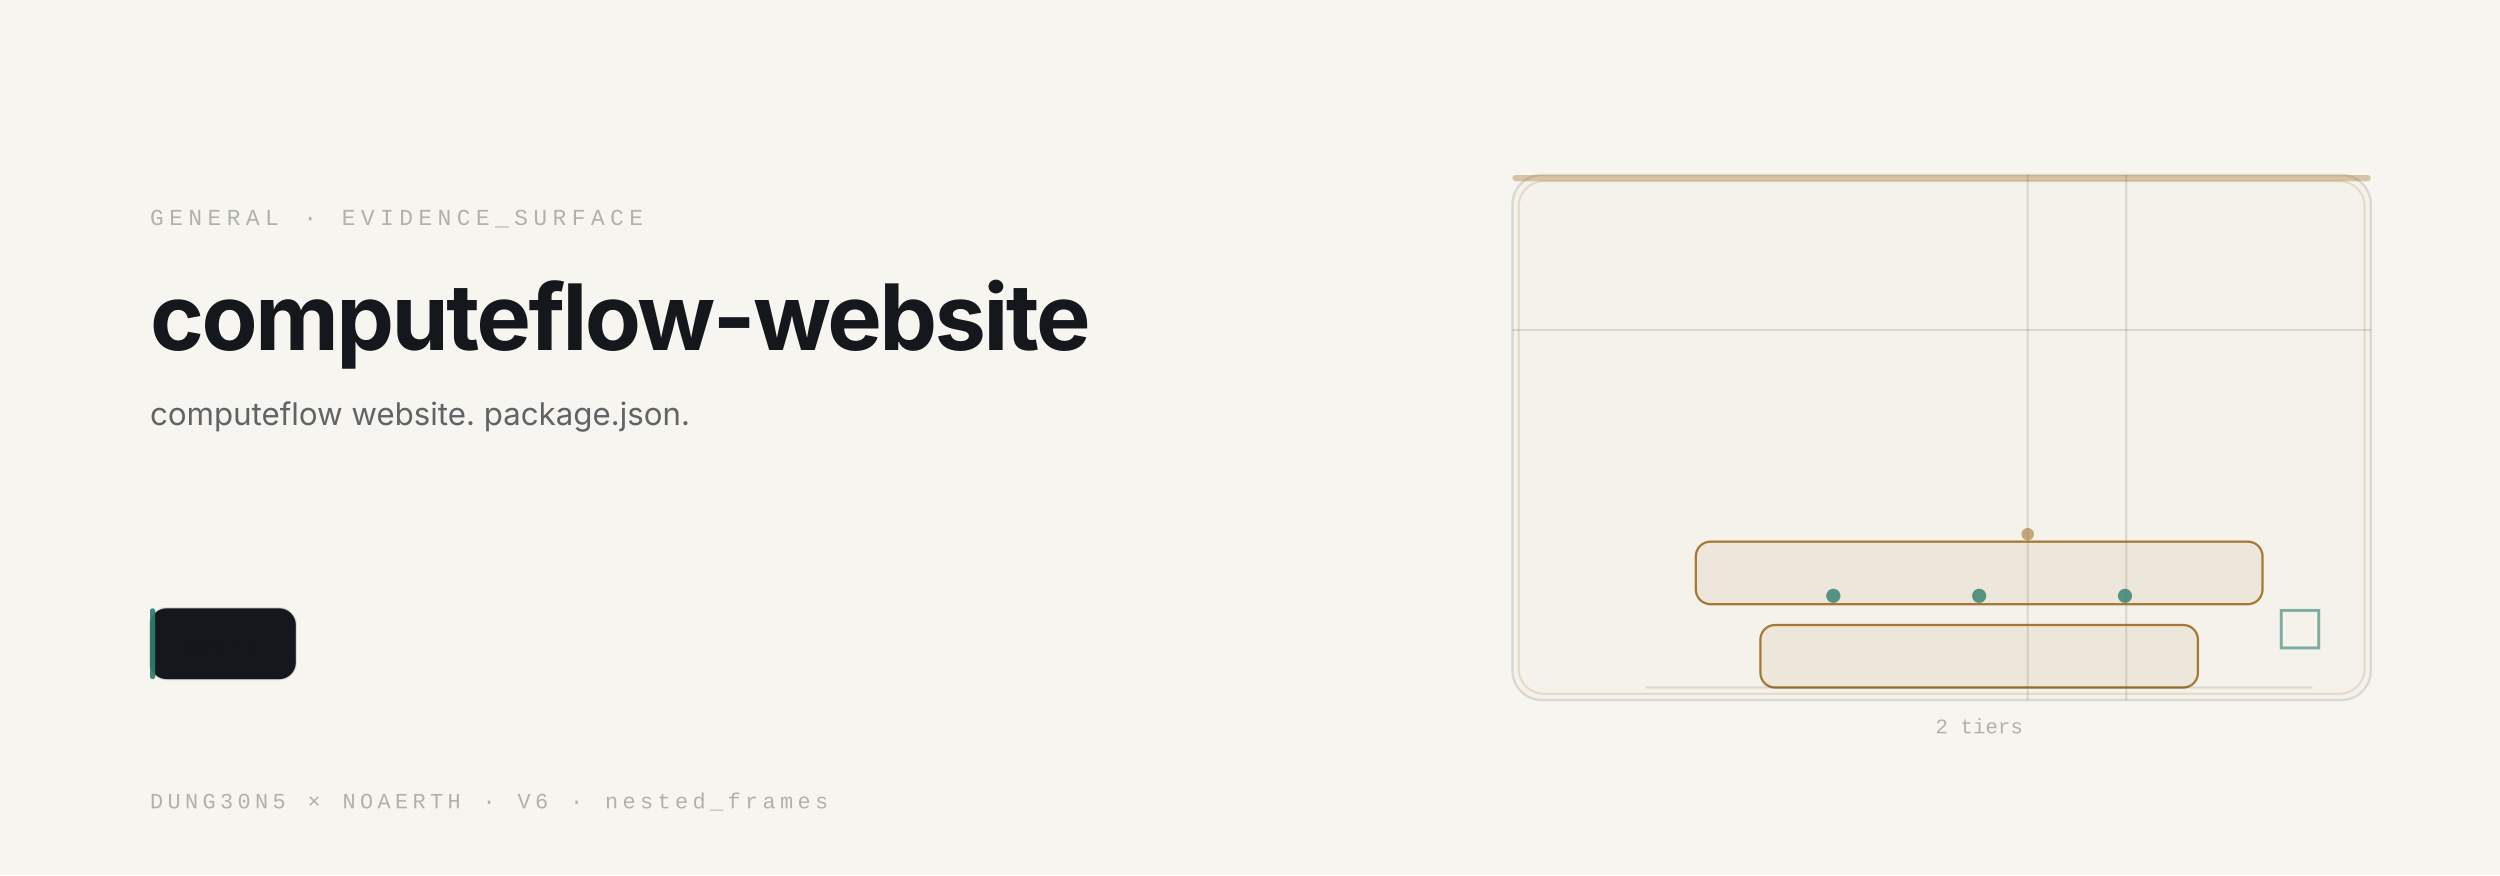
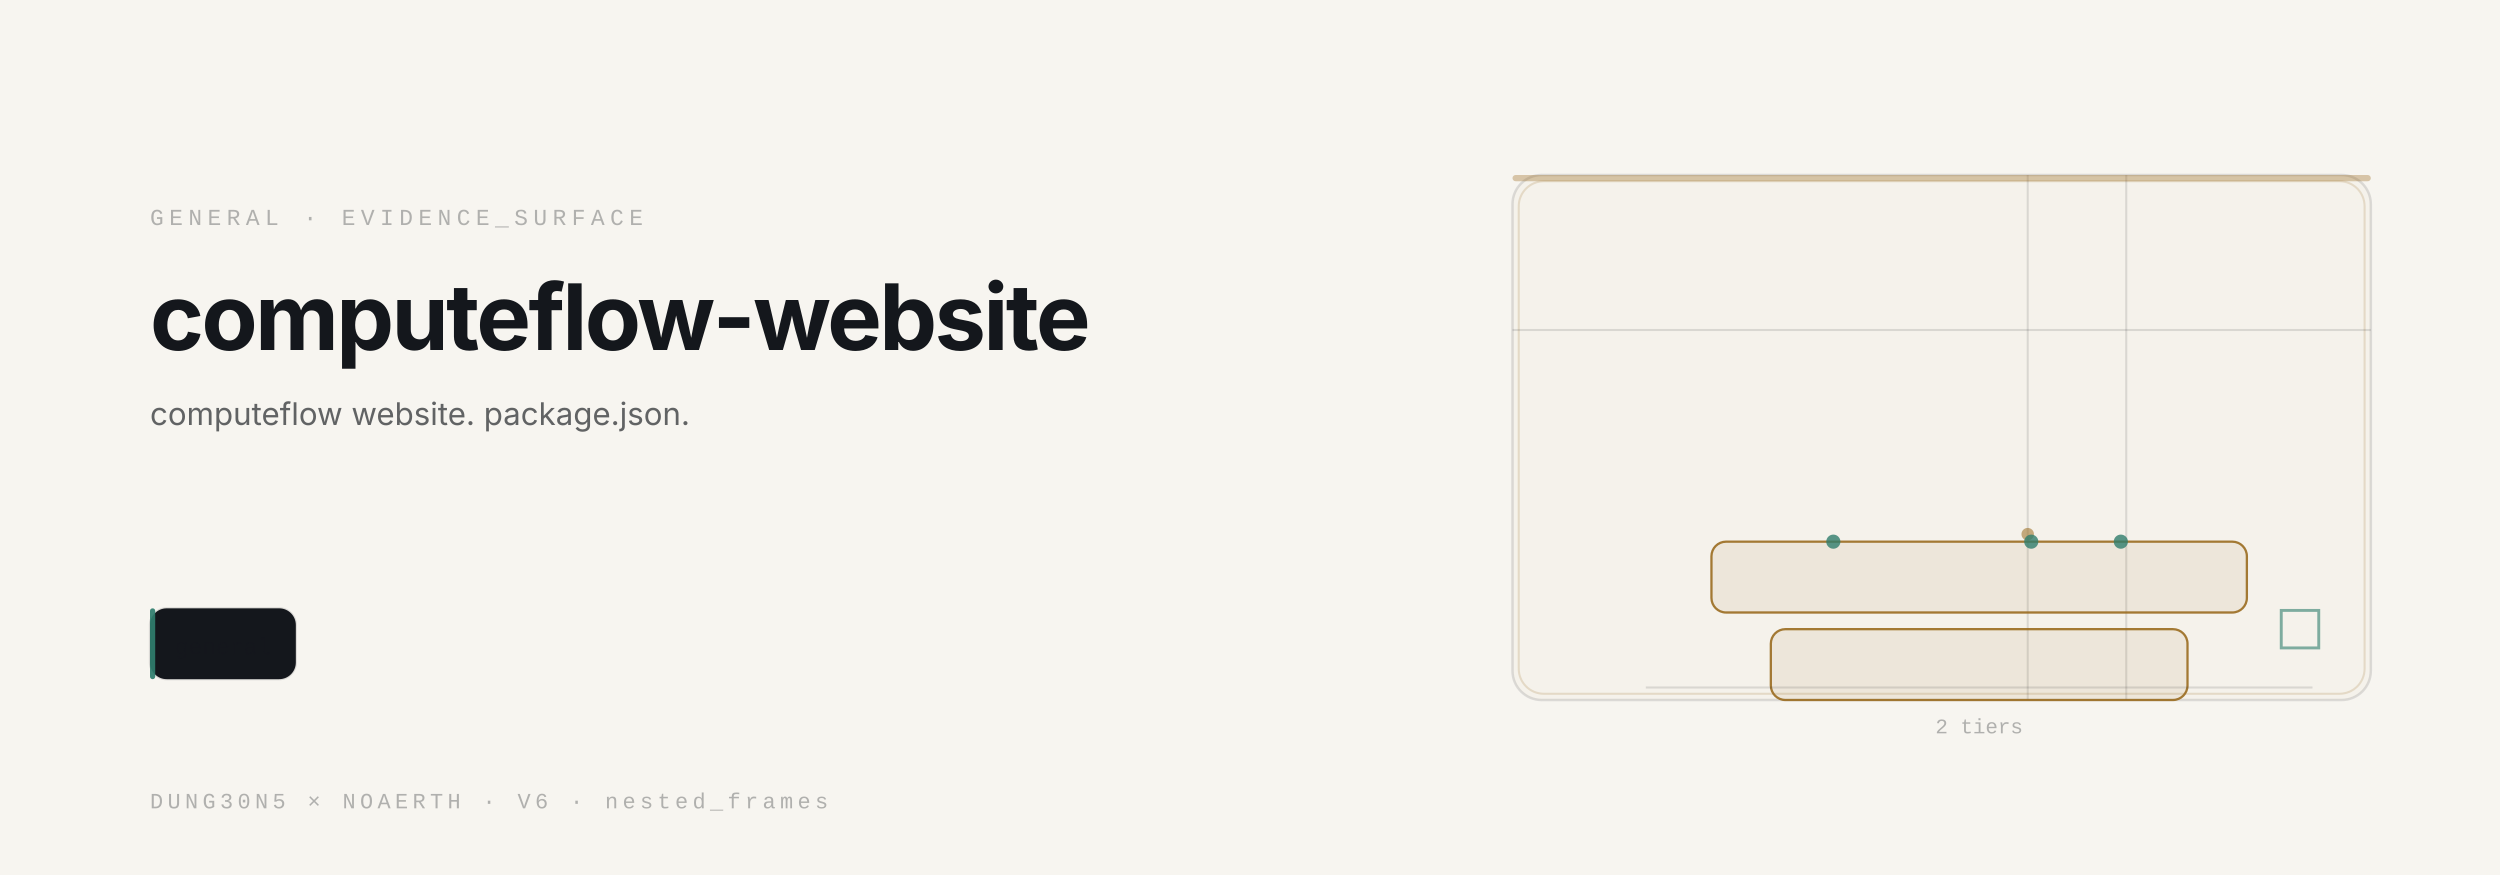
<svg xmlns="http://www.w3.org/2000/svg" viewBox="0 0 1200 420" width="1200" height="420" role="img" aria-label="computeflow-website: claims stack into tiers, and evidence is carried up to be checked">
  <rect width="1200" height="420" fill="#f7f5f0" />
  <text x="72" y="108" font-family="ui-monospace, SFMono-Regular, Menlo, Monaco, Consolas, 'Liberation Mono', monospace" font-size="11" letter-spacing="2.6" fill="#14171c4f">GENERAL · EVIDENCE_SURFACE</text>
  <text x="72" y="168" font-family="-apple-system, BlinkMacSystemFont, 'Segoe UI', Inter, Helvetica, Arial, sans-serif" font-size="44" font-weight="660" letter-spacing="-1.2" fill="#14171c">computeflow-website</text>
  <text x="72" y="204" font-family="-apple-system, BlinkMacSystemFont, 'Segoe UI', Inter, Helvetica, Arial, sans-serif" font-size="15" fill="#14171ca8">computeflow website. package.json.</text>
  <rect x="72.0" y="292.0" width="70.0" height="34.0" rx="8" fill="#14171c" stroke="#14171c1f" stroke-width="1.1" />
  <rect x="72.0" y="292.0" width="2.5" height="34.0" rx="1.2" fill="#2f7d6c" opacity="0.92" />
  <text x="107.0" y="314" font-family="ui-monospace, SFMono-Regular, Menlo, Monaco, Consolas, 'Liberation Mono', monospace" font-size="11" fill="#14171c" fill-opacity="0.82" text-anchor="middle">general</text>
  <rect x="726.0" y="84.0" width="412.0" height="252.0" rx="14" fill="#9a6b1f" fill-opacity="0.02" />
  <rect x="729.0" y="87.0" width="406.0" height="246.0" rx="12" fill="none" stroke="#9a6b1f" stroke-width="1" stroke-opacity="0.18" />
  <rect x="726.0" y="84.0" width="412.0" height="252.0" rx="14" fill="none" stroke="#14171c1f" stroke-width="1.2" />
  <line x1="973.3" y1="84.0" x2="973.3" y2="336.0" stroke="#14171c1f" stroke-width="1" />
  <line x1="1020.6" y1="84.0" x2="1020.6" y2="336.0" stroke="#14171c1f" stroke-width="1" />
  <line x1="726.0" y1="158.4" x2="1138.0" y2="158.4" stroke="#14171c1f" stroke-width="1" />
  <circle cx="973.3" cy="256.4" r="3" fill="#9a6b1f" opacity="0.55" />
  <rect x="726.0" y="84.0" width="412.0" height="3" rx="1.5" fill="#9a6b1f" opacity="0.35" />
  <path d="M1095.0 293.0 h18 v18 h-18 z" fill="none" stroke="#2f7d6c" stroke-width="1.4" opacity="0.6" />
-   <rect x="845.0" y="300.0" width="210.0" height="30" rx="7" fill="#9a6b1f" fill-opacity="0.09" stroke="#9a6b1f" stroke-width="1.1" opacity="0.9" />
-   <rect x="814.0" y="260.0" width="272.0" height="30" rx="7" fill="#9a6b1f" fill-opacity="0.09" stroke="#9a6b1f" stroke-width="1.1" opacity="0.9" />
-   <circle cx="880" cy="286" r="3.4" fill="#2f7d6c" opacity="0.8" />
-   <circle cx="950" cy="286" r="3.4" fill="#2f7d6c" opacity="0.8" />
-   <circle cx="1020" cy="286" r="3.4" fill="#2f7d6c" opacity="0.8" />
+   <rect x="850.0" y="302.0" width="200.0" height="34" rx="7" fill="#9a6b1f" fill-opacity="0.09" stroke="#9a6b1f" stroke-width="1.1" opacity="0.9" />
+   <rect x="821.5" y="260.0" width="257.0" height="34" rx="7" fill="#9a6b1f" fill-opacity="0.09" stroke="#9a6b1f" stroke-width="1.1" opacity="0.9" />
+   <circle cx="880" cy="260" r="3.4" fill="#2f7d6c" opacity="0.8" />
+   <circle cx="975" cy="260" r="3.4" fill="#2f7d6c" opacity="0.8" />
+   <circle cx="1018" cy="260" r="3.4" fill="#2f7d6c" opacity="0.8" />
  <line x1="790" y1="330" x2="1110" y2="330" stroke="#14171c1f" stroke-width="1" />
  <text x="950" y="352" font-family="ui-monospace, SFMono-Regular, Menlo, Monaco, Consolas, 'Liberation Mono', monospace" font-size="10" fill="#14171c4f" text-anchor="middle">2 tiers</text>
  <text x="72" y="388" font-family="ui-monospace, SFMono-Regular, Menlo, Monaco, Consolas, 'Liberation Mono', monospace" font-size="10.5" letter-spacing="2.1" fill="#14171c4f">DUNG30N5 × NOAERTH · V6 · nested_frames</text>
</svg>
